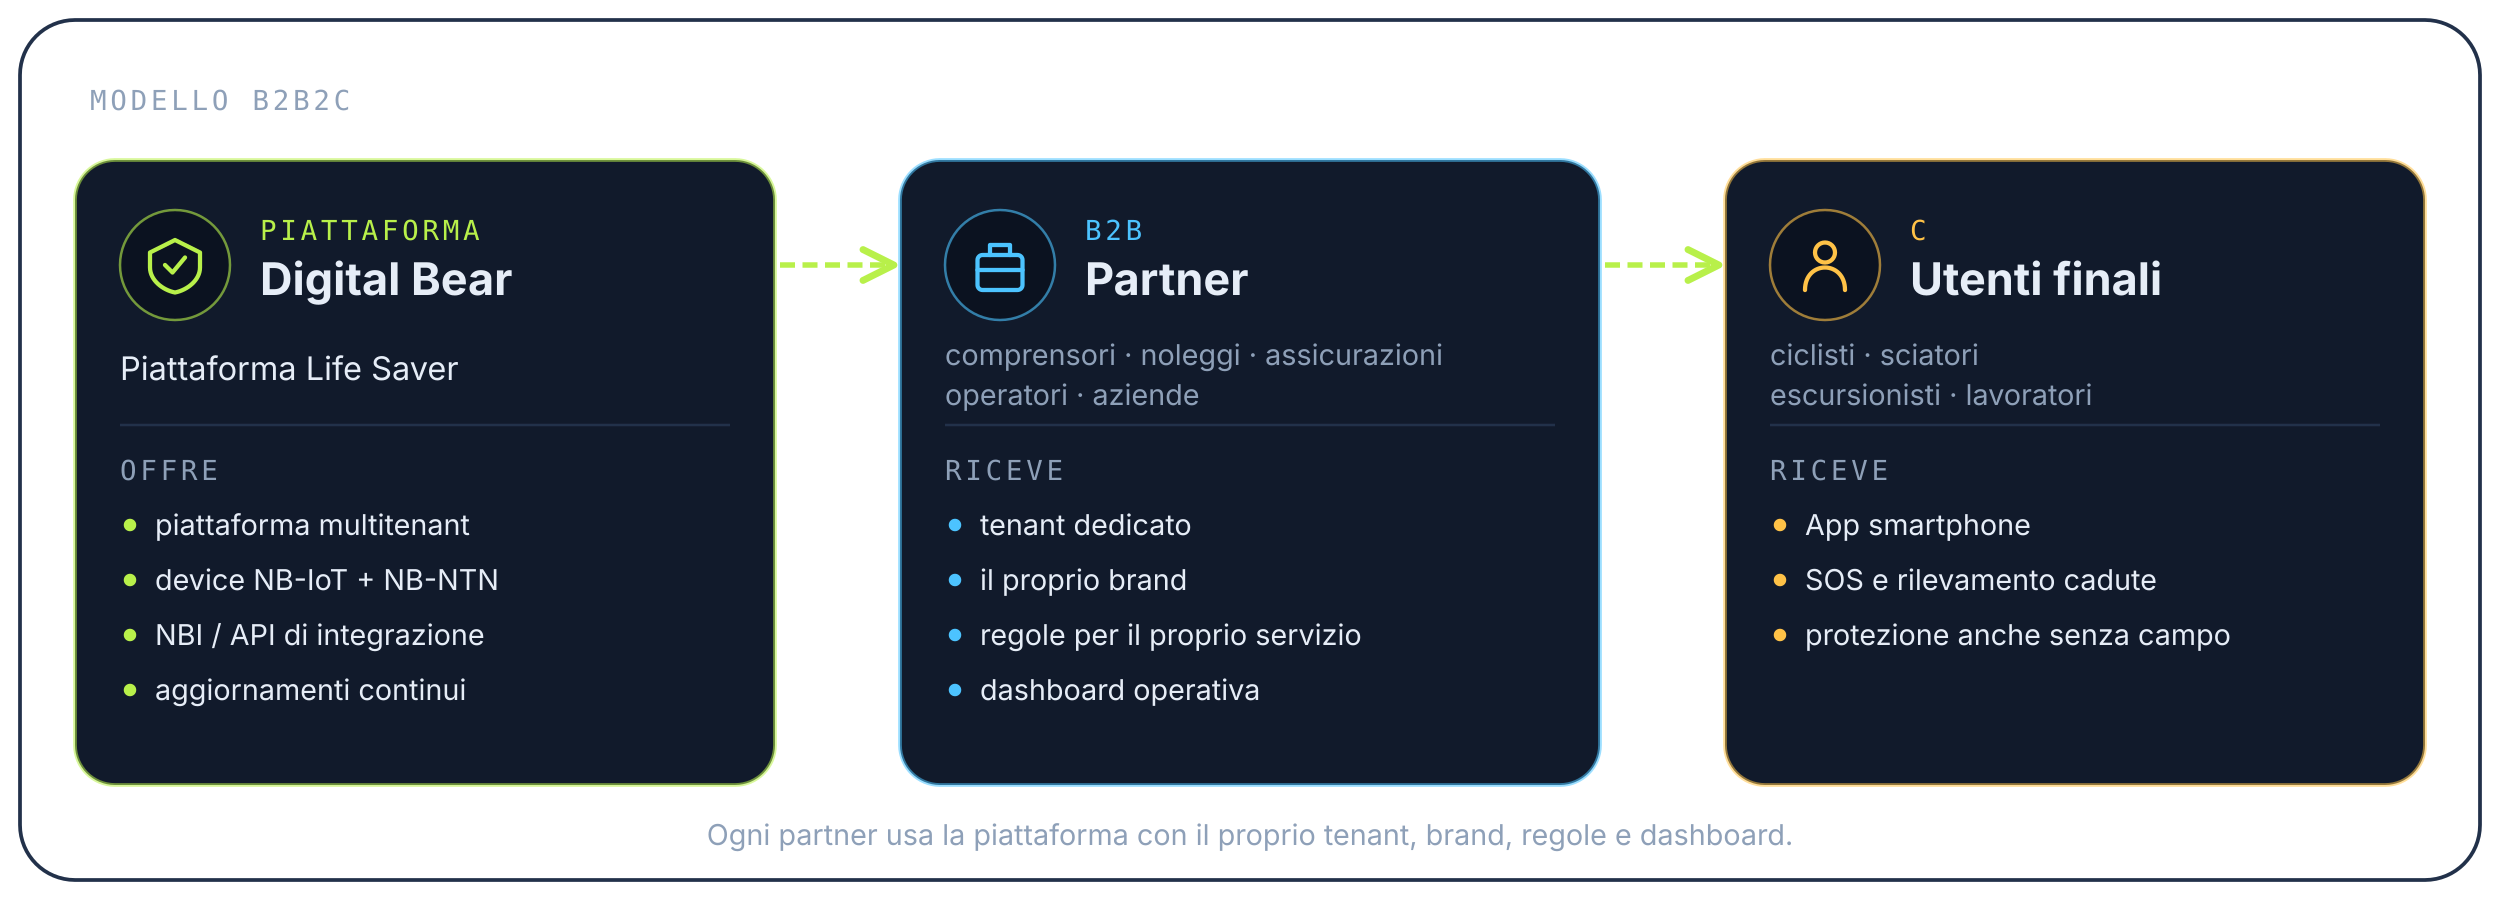
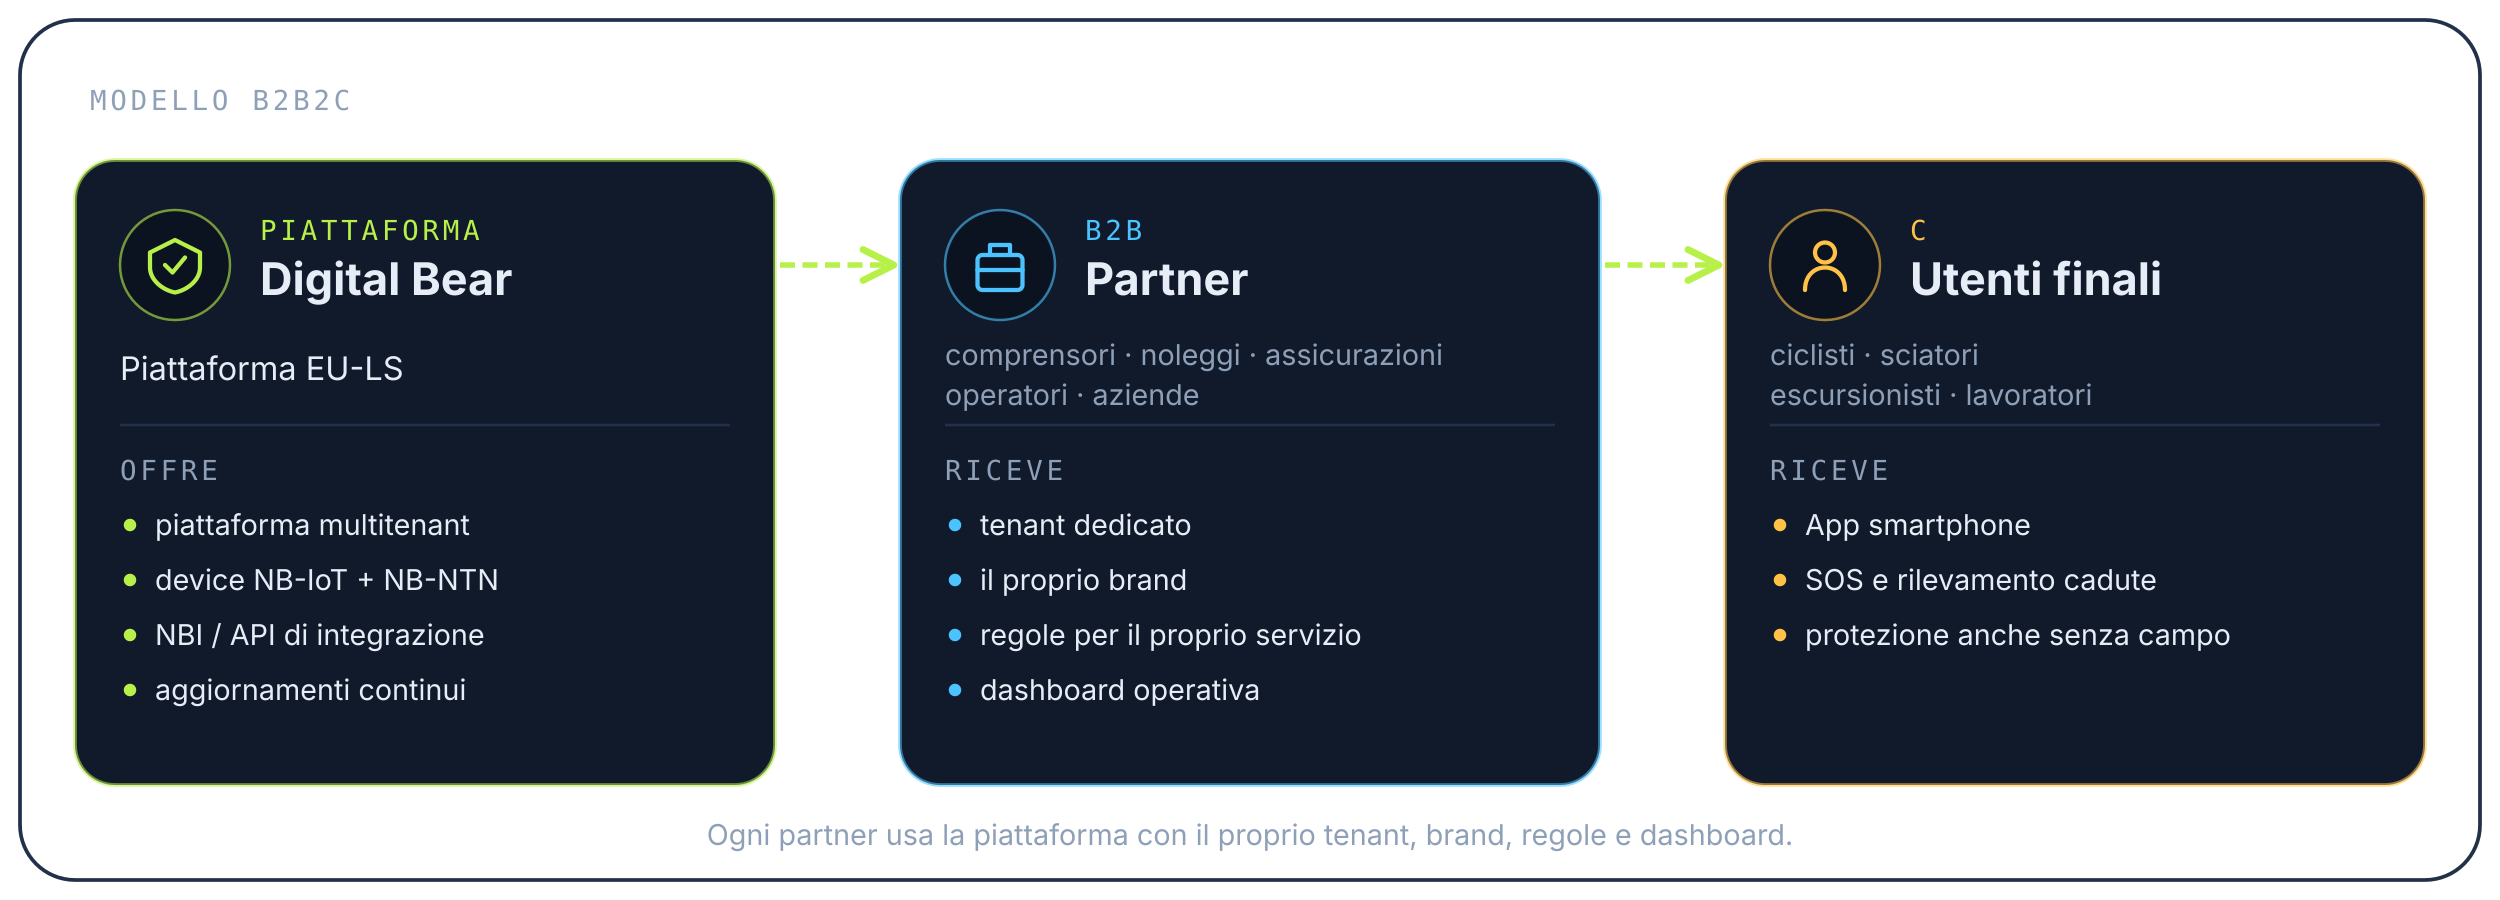
<svg xmlns="http://www.w3.org/2000/svg" viewBox="0 0 1000 360" role="img" aria-labelledby="bb-title bb-desc">
  <defs>
    <marker id="bb-arr" viewBox="0 0 10 10" refX="8" refY="5" markerWidth="7" markerHeight="7" orient="auto-start-reverse">
      <path d="M1 1 L9 5 L1 9" fill="none" stroke="#B8F04A" stroke-width="1.8" stroke-linecap="round" stroke-linejoin="round" />
    </marker>
  </defs>
  <style>
  .bb-k{font-family:"JetBrains Mono",monospace;font-size:11px;letter-spacing:1.5px;fill:#8EA0B8}
  .bb-h{font-family:"Space Grotesk",Inter,sans-serif;font-weight:700;font-size:18px;fill:#E6EDF7}
  .bb-t{font-family:Inter,"Space Grotesk",sans-serif;font-size:13px;fill:#E6EDF7}
  .bb-s{font-family:Inter,"Space Grotesk",sans-serif;font-size:11.5px;fill:#8EA0B8}
  .bb-panel{fill:#111A2B;stroke:#22314A;stroke-width:1.5}
  .bb-flow{animation:bb-dash 1.2s linear infinite}
  @keyframes bb-dash{to{stroke-dashoffset:-18}}
  @media (prefers-reduced-motion:reduce){.bb-flow{animation:none}.bb-pk{display:none}}
</style>
  <rect x="8" y="8" width="984" height="344" rx="22" fill="none" stroke="#22314A" stroke-width="1.5" />
  <text x="36" y="44" class="bb-k">MODELLO B2B2C</text>
  <rect x="30" y="64" width="280" height="250" rx="16" class="bb-panel" style="stroke:#B8F04A;stroke-opacity:.55" />
  <circle cx="70" cy="106" r="22" fill="#0B1220" stroke="#B8F04A" stroke-opacity=".6" />
  <g transform="translate(58 94)" fill="none" stroke="#B8F04A" stroke-width="1.7" stroke-linecap="round" stroke-linejoin="round">
    <path d="M12 2 L22 7 V13 C22 18 17 22 12 23 C7 22 2 18 2 13 V7 Z" />
    <path d="M8 12 L11 15 L16 9" />
  </g>
  <text x="104" y="96" class="bb-k" style="fill:#B8F04A">PIATTAFORMA</text>
  <text x="104" y="118" class="bb-h">Digital Bear</text>
-   <text x="48" y="152" class="bb-t">Piattaforma Life Saver</text>
+   <text x="48" y="152" class="bb-t">Piattaforma EU-LS</text>
  <line x1="48" y1="170" x2="292" y2="170" stroke="#22314A" />
  <text x="48" y="192" class="bb-k">OFFRE</text>
  <g class="bb-s" style="fill:#E6EDF7">
    <circle cx="52" cy="210" r="2.5" fill="#B8F04A" />
    <text x="62" y="214">piattaforma multitenant</text>
    <circle cx="52" cy="232" r="2.5" fill="#B8F04A" />
    <text x="62" y="236">device NB-IoT + NB-NTN</text>
    <circle cx="52" cy="254" r="2.5" fill="#B8F04A" />
    <text x="62" y="258">NBI / API di integrazione</text>
    <circle cx="52" cy="276" r="2.5" fill="#B8F04A" />
    <text x="62" y="280">aggiornamenti continui</text>
  </g>
  <rect x="360" y="64" width="280" height="250" rx="16" class="bb-panel" style="stroke:#4CC3FF;stroke-opacity:.55" />
  <circle cx="400" cy="106" r="22" fill="#0B1220" stroke="#4CC3FF" stroke-opacity=".6" />
  <g transform="translate(388 94)" fill="none" stroke="#4CC3FF" stroke-width="1.7" stroke-linecap="round" stroke-linejoin="round">
    <rect x="3" y="8" width="18" height="14" rx="2" />
    <path d="M8 8 V4 H16 V8 M3 14 H21" />
  </g>
  <text x="434" y="96" class="bb-k" style="fill:#4CC3FF">B2B</text>
  <text x="434" y="118" class="bb-h">Partner</text>
  <text x="378" y="146" class="bb-s">comprensori · noleggi · assicurazioni</text>
  <text x="378" y="162" class="bb-s">operatori · aziende</text>
  <line x1="378" y1="170" x2="622" y2="170" stroke="#22314A" />
  <text x="378" y="192" class="bb-k">RICEVE</text>
  <g class="bb-s" style="fill:#E6EDF7">
    <circle cx="382" cy="210" r="2.5" fill="#4CC3FF" />
    <text x="392" y="214">tenant dedicato</text>
    <circle cx="382" cy="232" r="2.5" fill="#4CC3FF" />
    <text x="392" y="236">il proprio brand</text>
    <circle cx="382" cy="254" r="2.5" fill="#4CC3FF" />
    <text x="392" y="258">regole per il proprio servizio</text>
    <circle cx="382" cy="276" r="2.5" fill="#4CC3FF" />
    <text x="392" y="280">dashboard operativa</text>
  </g>
  <rect x="690" y="64" width="280" height="250" rx="16" class="bb-panel" style="stroke:#FFC247;stroke-opacity:.55" />
  <circle cx="730" cy="106" r="22" fill="#0B1220" stroke="#FFC247" stroke-opacity=".6" />
  <g transform="translate(718 94)" fill="none" stroke="#FFC247" stroke-width="1.7" stroke-linecap="round" stroke-linejoin="round">
    <circle cx="12" cy="7" r="4" />
    <path d="M4 22 C4 16 8 13 12 13 C16 13 20 16 20 22" />
  </g>
  <text x="764" y="96" class="bb-k" style="fill:#FFC247">C</text>
  <text x="764" y="118" class="bb-h">Utenti finali</text>
  <text x="708" y="146" class="bb-s">ciclisti · sciatori</text>
  <text x="708" y="162" class="bb-s">escursionisti · lavoratori</text>
  <line x1="708" y1="170" x2="952" y2="170" stroke="#22314A" />
  <text x="708" y="192" class="bb-k">RICEVE</text>
  <g class="bb-s" style="fill:#E6EDF7">
    <circle cx="712" cy="210" r="2.5" fill="#FFC247" />
    <text x="722" y="214">App smartphone</text>
    <circle cx="712" cy="232" r="2.5" fill="#FFC247" />
    <text x="722" y="236">SOS e rilevamento cadute</text>
    <circle cx="712" cy="254" r="2.5" fill="#FFC247" />
    <text x="722" y="258">protezione anche senza campo</text>
  </g>
  <path class="bb-flow" d="M312 106 H356" fill="none" stroke="#B8F04A" stroke-width="2.2" stroke-dasharray="6 3" marker-end="url(#bb-arr)" />
  <path class="bb-flow" d="M642 106 H686" fill="none" stroke="#B8F04A" stroke-width="2.2" stroke-dasharray="6 3" marker-end="url(#bb-arr)" />
  <g class="bb-pk">
    <circle r="4" fill="#E6EDF7" opacity="0">
      <animateMotion dur="1.8s" repeatCount="indefinite" path="M314 106 H350" />
      <animate attributeName="opacity" values="0;1;1;0" keyTimes="0;0.2;0.8;1" dur="1.8s" repeatCount="indefinite" />
    </circle>
    <circle r="4" fill="#E6EDF7" opacity="0">
      <animateMotion dur="1.8s" begin="0.9s" repeatCount="indefinite" path="M644 106 H680" />
      <animate attributeName="opacity" values="0;1;1;0" keyTimes="0;0.2;0.8;1" dur="1.8s" begin="0.9s" repeatCount="indefinite" />
    </circle>
  </g>
  <text x="500" y="338" class="bb-s" text-anchor="middle">Ogni partner usa la piattaforma con il proprio tenant, brand, regole e dashboard.</text>
</svg>
